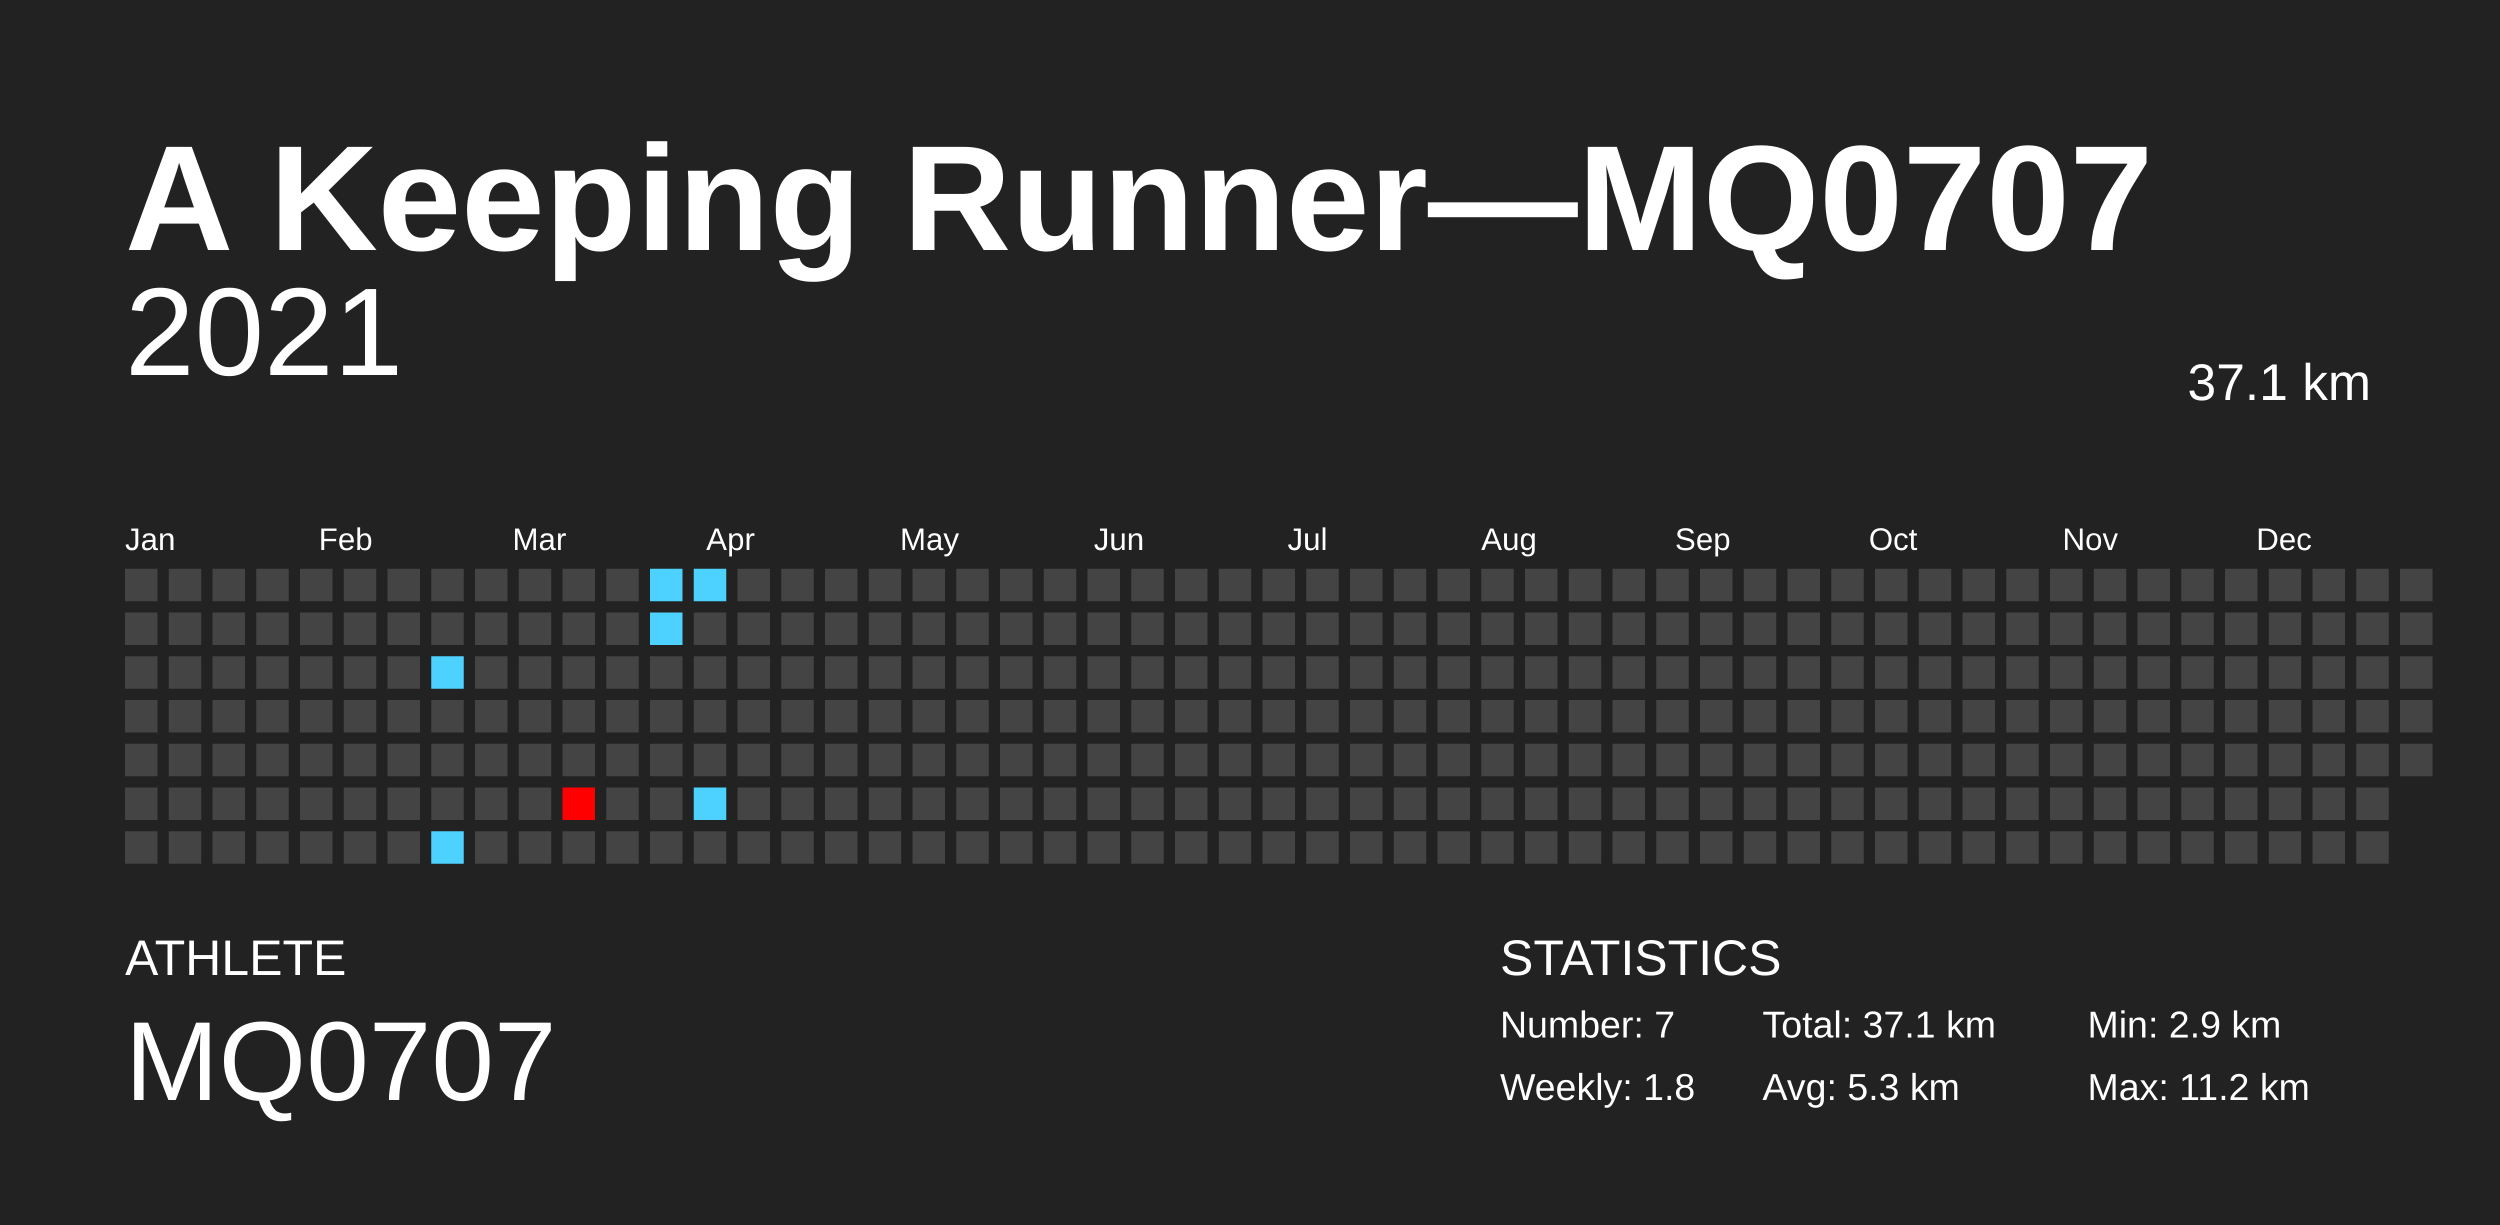
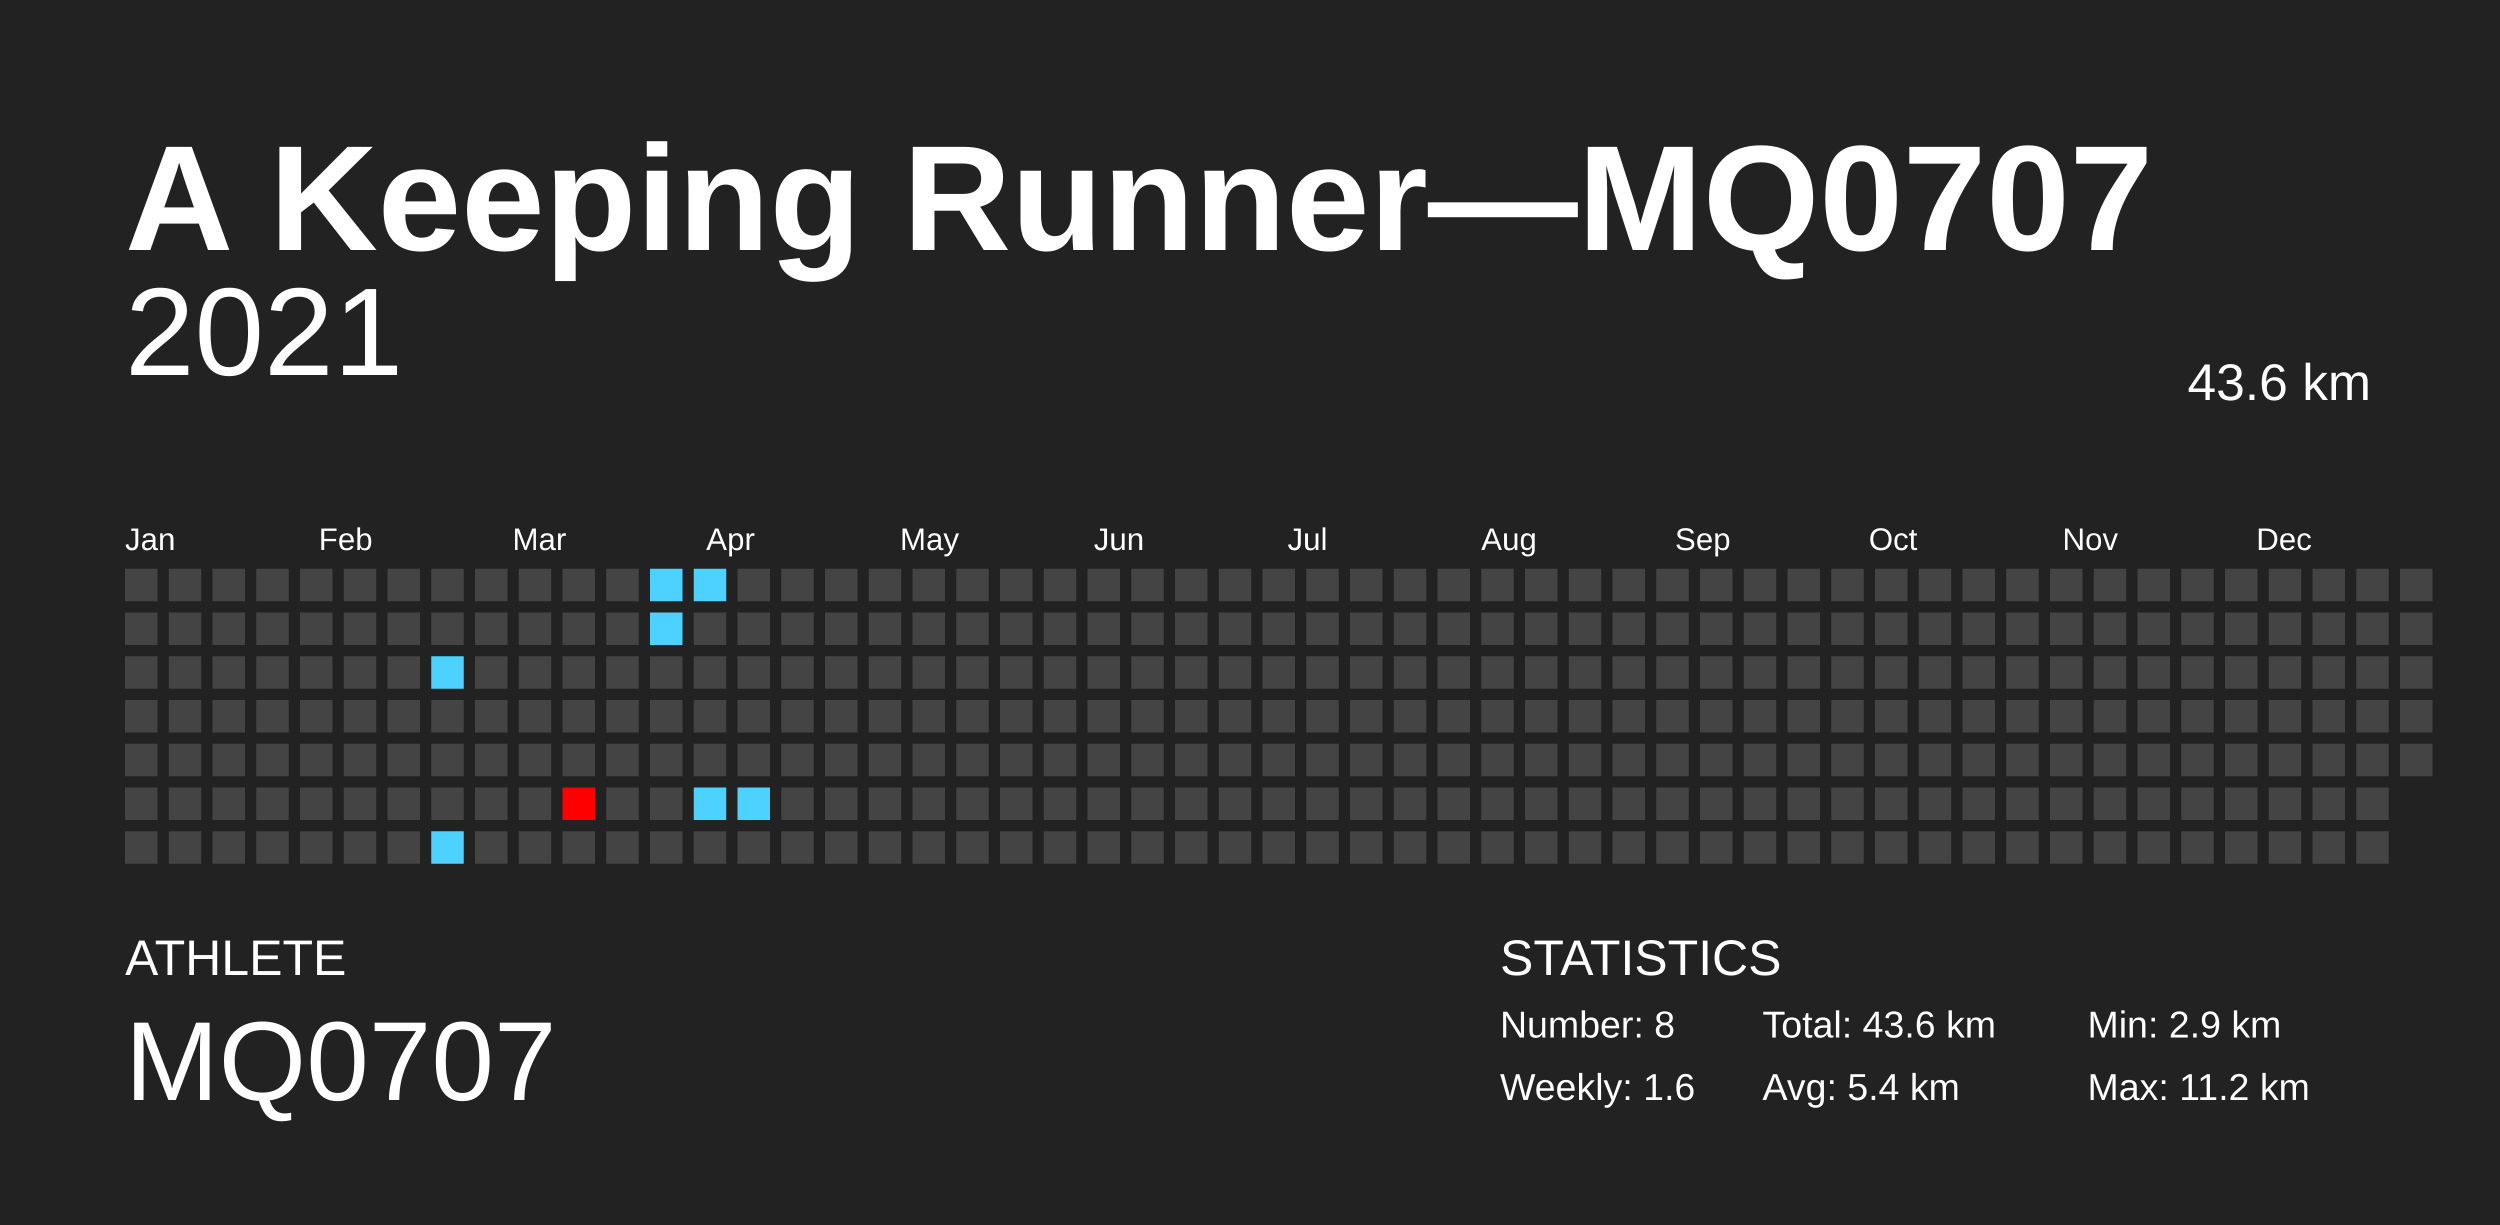
<svg xmlns="http://www.w3.org/2000/svg" baseProfile="full" height="98mm" version="1.1" viewBox="0,0,200,98" width="200mm">
  <defs />
  <rect fill="#222222" height="98" width="200" x="0" y="0" />
  <text fill="#FFFFFF" style="font-size:12px; font-family:Arial; font-weight:bold;" x="10" y="20">A Keeping Runner—MQ0707</text>
  <text fill="#FFFFFF" style="font-size:4px; font-family:Arial" x="10" y="78">ATHLETE</text>
  <text fill="#FFFFFF" style="font-size:9px; font-family:Arial" x="10" y="88">MQ0707</text>
  <text fill="#FFFFFF" style="font-size:4px; font-family:Arial" x="120" y="78">STATISTICS</text>
-   <text fill="#FFFFFF" style="font-size:3px; font-family:Arial" x="120" y="83">Number: 7</text>
-   <text fill="#FFFFFF" style="font-size:3px; font-family:Arial" x="120" y="88">Weekly: 1.8</text>
-   <text fill="#FFFFFF" style="font-size:3px; font-family:Arial" x="141" y="83">Total: 37.1 km</text>
-   <text fill="#FFFFFF" style="font-size:3px; font-family:Arial" x="141" y="88">Avg: 5.3 km</text>
+   <text fill="#FFFFFF" style="font-size:3px; font-family:Arial" x="120" y="83">Number: 8</text>
+   <text fill="#FFFFFF" style="font-size:3px; font-family:Arial" x="120" y="88">Weekly: 1.6</text>
+   <text fill="#FFFFFF" style="font-size:3px; font-family:Arial" x="141" y="83">Total: 43.6 km</text>
+   <text fill="#FFFFFF" style="font-size:3px; font-family:Arial" x="141" y="88">Avg: 5.4 km</text>
  <text fill="#FFFFFF" style="font-size:3px; font-family:Arial" x="167" y="83">Min: 2.9 km</text>
  <text fill="#FFFFFF" style="font-size:3px; font-family:Arial" x="167" y="88">Max: 11.2 km</text>
  <text alignment-baseline="hanging" fill="#FFFFFF" style="font-size:10.0px; font-family:Arial;" x="10" y="30">2021</text>
-   <text alignment-baseline="hanging" fill="#FFFFFF" style="font-size:4.125px; font-family:Arial;" x="175" y="32">37.1 km</text>
+   <text alignment-baseline="hanging" fill="#FFFFFF" style="font-size:4.125px; font-family:Arial;" x="175" y="32">43.6 km</text>
  <text fill="#FFFFFF" style="font-size:2.5px; font-family:Arial" x="10.0" y="44">Jan</text>
  <text fill="#FFFFFF" style="font-size:2.5px; font-family:Arial" x="25.5" y="44">Feb</text>
  <text fill="#FFFFFF" style="font-size:2.5px; font-family:Arial" x="41.0" y="44">Mar</text>
  <text fill="#FFFFFF" style="font-size:2.5px; font-family:Arial" x="56.5" y="44">Apr</text>
  <text fill="#FFFFFF" style="font-size:2.5px; font-family:Arial" x="72.0" y="44">May</text>
  <text fill="#FFFFFF" style="font-size:2.5px; font-family:Arial" x="87.5" y="44">Jun</text>
  <text fill="#FFFFFF" style="font-size:2.5px; font-family:Arial" x="103.0" y="44">Jul</text>
  <text fill="#FFFFFF" style="font-size:2.5px; font-family:Arial" x="118.5" y="44">Aug</text>
  <text fill="#FFFFFF" style="font-size:2.5px; font-family:Arial" x="134.0" y="44">Sep</text>
  <text fill="#FFFFFF" style="font-size:2.5px; font-family:Arial" x="149.5" y="44">Oct</text>
  <text fill="#FFFFFF" style="font-size:2.5px; font-family:Arial" x="165.0" y="44">Nov</text>
  <text fill="#FFFFFF" style="font-size:2.5px; font-family:Arial" x="180.5" y="44">Dec</text>
  <rect fill="#444444" height="2.6" width="2.6" x="10.0" y="45.5" />
  <rect fill="#444444" height="2.6" width="2.6" x="10.0" y="49.0" />
  <rect fill="#444444" height="2.6" width="2.6" x="10.0" y="52.5" />
  <rect fill="#444444" height="2.6" width="2.6" x="10.0" y="56.0" />
  <rect fill="#444444" height="2.6" width="2.6" x="10.0" y="59.5" />
  <rect fill="#444444" height="2.6" width="2.6" x="10.0" y="63.0" />
  <rect fill="#444444" height="2.6" width="2.6" x="10.0" y="66.5" />
  <rect fill="#444444" height="2.6" width="2.6" x="13.5" y="45.5" />
  <rect fill="#444444" height="2.6" width="2.6" x="13.5" y="49.0" />
  <rect fill="#444444" height="2.6" width="2.6" x="13.5" y="52.5" />
  <rect fill="#444444" height="2.6" width="2.6" x="13.5" y="56.0" />
  <rect fill="#444444" height="2.6" width="2.6" x="13.5" y="59.5" />
  <rect fill="#444444" height="2.6" width="2.6" x="13.5" y="63.0" />
  <rect fill="#444444" height="2.6" width="2.6" x="13.5" y="66.5" />
  <rect fill="#444444" height="2.6" width="2.6" x="17.0" y="45.5" />
  <rect fill="#444444" height="2.6" width="2.6" x="17.0" y="49.0" />
  <rect fill="#444444" height="2.6" width="2.6" x="17.0" y="52.5" />
  <rect fill="#444444" height="2.6" width="2.6" x="17.0" y="56.0" />
  <rect fill="#444444" height="2.6" width="2.6" x="17.0" y="59.5" />
  <rect fill="#444444" height="2.6" width="2.6" x="17.0" y="63.0" />
  <rect fill="#444444" height="2.6" width="2.6" x="17.0" y="66.5" />
  <rect fill="#444444" height="2.6" width="2.6" x="20.5" y="45.5" />
  <rect fill="#444444" height="2.6" width="2.6" x="20.5" y="49.0" />
  <rect fill="#444444" height="2.6" width="2.6" x="20.5" y="52.5" />
  <rect fill="#444444" height="2.6" width="2.6" x="20.5" y="56.0" />
  <rect fill="#444444" height="2.6" width="2.6" x="20.5" y="59.5" />
  <rect fill="#444444" height="2.6" width="2.6" x="20.5" y="63.0" />
  <rect fill="#444444" height="2.6" width="2.6" x="20.5" y="66.5" />
  <rect fill="#444444" height="2.6" width="2.6" x="24.0" y="45.5" />
  <rect fill="#444444" height="2.6" width="2.6" x="24.0" y="49.0" />
  <rect fill="#444444" height="2.6" width="2.6" x="24.0" y="52.5" />
  <rect fill="#444444" height="2.6" width="2.6" x="24.0" y="56.0" />
  <rect fill="#444444" height="2.6" width="2.6" x="24.0" y="59.5" />
  <rect fill="#444444" height="2.6" width="2.6" x="24.0" y="63.0" />
  <rect fill="#444444" height="2.6" width="2.6" x="24.0" y="66.5" />
  <rect fill="#444444" height="2.6" width="2.6" x="27.5" y="45.5" />
  <rect fill="#444444" height="2.6" width="2.6" x="27.5" y="49.0" />
  <rect fill="#444444" height="2.6" width="2.6" x="27.5" y="52.5" />
  <rect fill="#444444" height="2.6" width="2.6" x="27.5" y="56.0" />
  <rect fill="#444444" height="2.6" width="2.6" x="27.5" y="59.5" />
  <rect fill="#444444" height="2.6" width="2.6" x="27.5" y="63.0" />
  <rect fill="#444444" height="2.6" width="2.6" x="27.5" y="66.5" />
  <rect fill="#444444" height="2.6" width="2.6" x="31.0" y="45.5" />
  <rect fill="#444444" height="2.6" width="2.6" x="31.0" y="49.0" />
  <rect fill="#444444" height="2.6" width="2.6" x="31.0" y="52.5" />
  <rect fill="#444444" height="2.6" width="2.6" x="31.0" y="56.0" />
  <rect fill="#444444" height="2.6" width="2.6" x="31.0" y="59.5" />
  <rect fill="#444444" height="2.6" width="2.6" x="31.0" y="63.0" />
  <rect fill="#444444" height="2.6" width="2.6" x="31.0" y="66.5" />
  <rect fill="#444444" height="2.6" width="2.6" x="34.5" y="45.5" />
  <rect fill="#444444" height="2.6" width="2.6" x="34.5" y="49.0" />
  <rect fill="#4dd2ff" height="2.6" width="2.6" x="34.5" y="52.5" />
  <rect fill="#444444" height="2.6" width="2.6" x="34.5" y="56.0" />
  <rect fill="#444444" height="2.6" width="2.6" x="34.5" y="59.5" />
  <rect fill="#444444" height="2.6" width="2.6" x="34.5" y="63.0" />
  <rect fill="#4dd2ff" height="2.6" width="2.6" x="34.5" y="66.5" />
  <rect fill="#444444" height="2.6" width="2.6" x="38.0" y="45.5" />
  <rect fill="#444444" height="2.6" width="2.6" x="38.0" y="49.0" />
  <rect fill="#444444" height="2.6" width="2.6" x="38.0" y="52.5" />
  <rect fill="#444444" height="2.6" width="2.6" x="38.0" y="56.0" />
  <rect fill="#444444" height="2.6" width="2.6" x="38.0" y="59.5" />
  <rect fill="#444444" height="2.6" width="2.6" x="38.0" y="63.0" />
  <rect fill="#444444" height="2.6" width="2.6" x="38.0" y="66.5" />
  <rect fill="#444444" height="2.6" width="2.6" x="41.5" y="45.5" />
  <rect fill="#444444" height="2.6" width="2.6" x="41.5" y="49.0" />
  <rect fill="#444444" height="2.6" width="2.6" x="41.5" y="52.5" />
  <rect fill="#444444" height="2.6" width="2.6" x="41.5" y="56.0" />
  <rect fill="#444444" height="2.6" width="2.6" x="41.5" y="59.5" />
  <rect fill="#444444" height="2.6" width="2.6" x="41.5" y="63.0" />
  <rect fill="#444444" height="2.6" width="2.6" x="41.5" y="66.5" />
  <rect fill="#444444" height="2.6" width="2.6" x="45.0" y="45.5" />
  <rect fill="#444444" height="2.6" width="2.6" x="45.0" y="49.0" />
  <rect fill="#444444" height="2.6" width="2.6" x="45.0" y="52.5" />
  <rect fill="#444444" height="2.6" width="2.6" x="45.0" y="56.0" />
  <rect fill="#444444" height="2.6" width="2.6" x="45.0" y="59.5" />
  <rect fill="#ff0000" height="2.6" width="2.6" x="45.0" y="63.0" />
  <rect fill="#444444" height="2.6" width="2.6" x="45.0" y="66.5" />
  <rect fill="#444444" height="2.6" width="2.6" x="48.5" y="45.5" />
  <rect fill="#444444" height="2.6" width="2.6" x="48.5" y="49.0" />
  <rect fill="#444444" height="2.6" width="2.6" x="48.5" y="52.5" />
  <rect fill="#444444" height="2.6" width="2.6" x="48.5" y="56.0" />
  <rect fill="#444444" height="2.6" width="2.6" x="48.5" y="59.5" />
  <rect fill="#444444" height="2.6" width="2.6" x="48.5" y="63.0" />
  <rect fill="#444444" height="2.6" width="2.6" x="48.5" y="66.5" />
  <rect fill="#4dd2ff" height="2.6" width="2.6" x="52.0" y="45.5" />
  <rect fill="#4dd2ff" height="2.6" width="2.6" x="52.0" y="49.0" />
  <rect fill="#444444" height="2.6" width="2.6" x="52.0" y="52.5" />
  <rect fill="#444444" height="2.6" width="2.6" x="52.0" y="56.0" />
  <rect fill="#444444" height="2.6" width="2.6" x="52.0" y="59.5" />
  <rect fill="#444444" height="2.6" width="2.6" x="52.0" y="63.0" />
  <rect fill="#444444" height="2.6" width="2.6" x="52.0" y="66.5" />
  <rect fill="#4dd2ff" height="2.6" width="2.6" x="55.5" y="45.5" />
  <rect fill="#444444" height="2.6" width="2.6" x="55.5" y="49.0" />
  <rect fill="#444444" height="2.6" width="2.6" x="55.5" y="52.5" />
  <rect fill="#444444" height="2.6" width="2.6" x="55.5" y="56.0" />
  <rect fill="#444444" height="2.6" width="2.6" x="55.5" y="59.5" />
  <rect fill="#4dd2ff" height="2.6" width="2.6" x="55.5" y="63.0" />
  <rect fill="#444444" height="2.6" width="2.6" x="55.5" y="66.5" />
  <rect fill="#444444" height="2.6" width="2.6" x="59.0" y="45.5" />
  <rect fill="#444444" height="2.6" width="2.6" x="59.0" y="49.0" />
  <rect fill="#444444" height="2.6" width="2.6" x="59.0" y="52.5" />
  <rect fill="#444444" height="2.6" width="2.6" x="59.0" y="56.0" />
  <rect fill="#444444" height="2.6" width="2.6" x="59.0" y="59.5" />
-   <rect fill="#444444" height="2.6" width="2.6" x="59.0" y="63.0" />
+   <rect fill="#4dd2ff" height="2.6" width="2.6" x="59.0" y="63.0" />
  <rect fill="#444444" height="2.6" width="2.6" x="59.0" y="66.5" />
  <rect fill="#444444" height="2.6" width="2.6" x="62.5" y="45.5" />
  <rect fill="#444444" height="2.6" width="2.6" x="62.5" y="49.0" />
  <rect fill="#444444" height="2.6" width="2.6" x="62.5" y="52.5" />
  <rect fill="#444444" height="2.6" width="2.6" x="62.5" y="56.0" />
  <rect fill="#444444" height="2.6" width="2.6" x="62.5" y="59.5" />
  <rect fill="#444444" height="2.6" width="2.6" x="62.5" y="63.0" />
  <rect fill="#444444" height="2.6" width="2.6" x="62.5" y="66.5" />
  <rect fill="#444444" height="2.6" width="2.6" x="66.0" y="45.5" />
  <rect fill="#444444" height="2.6" width="2.6" x="66.0" y="49.0" />
  <rect fill="#444444" height="2.6" width="2.6" x="66.0" y="52.5" />
  <rect fill="#444444" height="2.6" width="2.6" x="66.0" y="56.0" />
  <rect fill="#444444" height="2.6" width="2.6" x="66.0" y="59.5" />
  <rect fill="#444444" height="2.6" width="2.6" x="66.0" y="63.0" />
  <rect fill="#444444" height="2.6" width="2.6" x="66.0" y="66.5" />
  <rect fill="#444444" height="2.6" width="2.6" x="69.5" y="45.5" />
  <rect fill="#444444" height="2.6" width="2.6" x="69.5" y="49.0" />
  <rect fill="#444444" height="2.6" width="2.6" x="69.5" y="52.5" />
  <rect fill="#444444" height="2.6" width="2.6" x="69.5" y="56.0" />
  <rect fill="#444444" height="2.6" width="2.6" x="69.5" y="59.5" />
  <rect fill="#444444" height="2.6" width="2.6" x="69.5" y="63.0" />
  <rect fill="#444444" height="2.6" width="2.6" x="69.5" y="66.5" />
  <rect fill="#444444" height="2.6" width="2.6" x="73.0" y="45.5" />
  <rect fill="#444444" height="2.6" width="2.6" x="73.0" y="49.0" />
  <rect fill="#444444" height="2.6" width="2.6" x="73.0" y="52.5" />
  <rect fill="#444444" height="2.6" width="2.6" x="73.0" y="56.0" />
  <rect fill="#444444" height="2.6" width="2.6" x="73.0" y="59.5" />
  <rect fill="#444444" height="2.6" width="2.6" x="73.0" y="63.0" />
  <rect fill="#444444" height="2.6" width="2.6" x="73.0" y="66.5" />
  <rect fill="#444444" height="2.6" width="2.6" x="76.5" y="45.5" />
  <rect fill="#444444" height="2.6" width="2.6" x="76.5" y="49.0" />
  <rect fill="#444444" height="2.6" width="2.6" x="76.5" y="52.5" />
  <rect fill="#444444" height="2.6" width="2.6" x="76.5" y="56.0" />
  <rect fill="#444444" height="2.6" width="2.6" x="76.5" y="59.5" />
  <rect fill="#444444" height="2.6" width="2.6" x="76.5" y="63.0" />
  <rect fill="#444444" height="2.6" width="2.6" x="76.5" y="66.5" />
  <rect fill="#444444" height="2.6" width="2.6" x="80.0" y="45.5" />
  <rect fill="#444444" height="2.6" width="2.6" x="80.0" y="49.0" />
  <rect fill="#444444" height="2.6" width="2.6" x="80.0" y="52.5" />
  <rect fill="#444444" height="2.6" width="2.6" x="80.0" y="56.0" />
  <rect fill="#444444" height="2.6" width="2.6" x="80.0" y="59.5" />
  <rect fill="#444444" height="2.6" width="2.6" x="80.0" y="63.0" />
  <rect fill="#444444" height="2.6" width="2.6" x="80.0" y="66.5" />
  <rect fill="#444444" height="2.6" width="2.6" x="83.5" y="45.5" />
  <rect fill="#444444" height="2.6" width="2.6" x="83.5" y="49.0" />
  <rect fill="#444444" height="2.6" width="2.6" x="83.5" y="52.5" />
  <rect fill="#444444" height="2.6" width="2.6" x="83.5" y="56.0" />
  <rect fill="#444444" height="2.6" width="2.6" x="83.5" y="59.5" />
  <rect fill="#444444" height="2.6" width="2.6" x="83.5" y="63.0" />
  <rect fill="#444444" height="2.6" width="2.6" x="83.5" y="66.5" />
  <rect fill="#444444" height="2.6" width="2.6" x="87.0" y="45.5" />
  <rect fill="#444444" height="2.6" width="2.6" x="87.0" y="49.0" />
  <rect fill="#444444" height="2.6" width="2.6" x="87.0" y="52.5" />
  <rect fill="#444444" height="2.6" width="2.6" x="87.0" y="56.0" />
  <rect fill="#444444" height="2.6" width="2.6" x="87.0" y="59.5" />
  <rect fill="#444444" height="2.6" width="2.6" x="87.0" y="63.0" />
  <rect fill="#444444" height="2.6" width="2.6" x="87.0" y="66.5" />
  <rect fill="#444444" height="2.6" width="2.6" x="90.5" y="45.5" />
  <rect fill="#444444" height="2.6" width="2.6" x="90.5" y="49.0" />
  <rect fill="#444444" height="2.6" width="2.6" x="90.5" y="52.5" />
  <rect fill="#444444" height="2.6" width="2.6" x="90.5" y="56.0" />
  <rect fill="#444444" height="2.6" width="2.6" x="90.5" y="59.5" />
  <rect fill="#444444" height="2.6" width="2.6" x="90.5" y="63.0" />
  <rect fill="#444444" height="2.6" width="2.6" x="90.5" y="66.5" />
  <rect fill="#444444" height="2.6" width="2.6" x="94.0" y="45.5" />
  <rect fill="#444444" height="2.6" width="2.6" x="94.0" y="49.0" />
  <rect fill="#444444" height="2.6" width="2.6" x="94.0" y="52.5" />
  <rect fill="#444444" height="2.6" width="2.6" x="94.0" y="56.0" />
  <rect fill="#444444" height="2.6" width="2.6" x="94.0" y="59.5" />
  <rect fill="#444444" height="2.6" width="2.6" x="94.0" y="63.0" />
  <rect fill="#444444" height="2.6" width="2.6" x="94.0" y="66.5" />
  <rect fill="#444444" height="2.6" width="2.6" x="97.5" y="45.5" />
  <rect fill="#444444" height="2.6" width="2.6" x="97.5" y="49.0" />
  <rect fill="#444444" height="2.6" width="2.6" x="97.5" y="52.5" />
  <rect fill="#444444" height="2.6" width="2.6" x="97.5" y="56.0" />
  <rect fill="#444444" height="2.6" width="2.6" x="97.5" y="59.5" />
  <rect fill="#444444" height="2.6" width="2.6" x="97.5" y="63.0" />
  <rect fill="#444444" height="2.6" width="2.6" x="97.5" y="66.5" />
  <rect fill="#444444" height="2.6" width="2.6" x="101.0" y="45.5" />
  <rect fill="#444444" height="2.6" width="2.6" x="101.0" y="49.0" />
  <rect fill="#444444" height="2.6" width="2.6" x="101.0" y="52.5" />
  <rect fill="#444444" height="2.6" width="2.6" x="101.0" y="56.0" />
  <rect fill="#444444" height="2.6" width="2.6" x="101.0" y="59.5" />
  <rect fill="#444444" height="2.6" width="2.6" x="101.0" y="63.0" />
  <rect fill="#444444" height="2.6" width="2.6" x="101.0" y="66.5" />
  <rect fill="#444444" height="2.6" width="2.6" x="104.5" y="45.5" />
  <rect fill="#444444" height="2.6" width="2.6" x="104.5" y="49.0" />
  <rect fill="#444444" height="2.6" width="2.6" x="104.5" y="52.5" />
  <rect fill="#444444" height="2.6" width="2.6" x="104.5" y="56.0" />
  <rect fill="#444444" height="2.6" width="2.6" x="104.5" y="59.5" />
  <rect fill="#444444" height="2.6" width="2.6" x="104.5" y="63.0" />
  <rect fill="#444444" height="2.6" width="2.6" x="104.5" y="66.5" />
  <rect fill="#444444" height="2.6" width="2.6" x="108.0" y="45.5" />
  <rect fill="#444444" height="2.6" width="2.6" x="108.0" y="49.0" />
  <rect fill="#444444" height="2.6" width="2.6" x="108.0" y="52.5" />
  <rect fill="#444444" height="2.6" width="2.6" x="108.0" y="56.0" />
  <rect fill="#444444" height="2.6" width="2.6" x="108.0" y="59.5" />
  <rect fill="#444444" height="2.6" width="2.6" x="108.0" y="63.0" />
  <rect fill="#444444" height="2.6" width="2.6" x="108.0" y="66.5" />
  <rect fill="#444444" height="2.6" width="2.6" x="111.5" y="45.5" />
  <rect fill="#444444" height="2.6" width="2.6" x="111.5" y="49.0" />
  <rect fill="#444444" height="2.6" width="2.6" x="111.5" y="52.5" />
  <rect fill="#444444" height="2.6" width="2.6" x="111.5" y="56.0" />
  <rect fill="#444444" height="2.6" width="2.6" x="111.5" y="59.5" />
  <rect fill="#444444" height="2.6" width="2.6" x="111.5" y="63.0" />
  <rect fill="#444444" height="2.6" width="2.6" x="111.5" y="66.5" />
  <rect fill="#444444" height="2.6" width="2.6" x="115.0" y="45.5" />
  <rect fill="#444444" height="2.6" width="2.6" x="115.0" y="49.0" />
  <rect fill="#444444" height="2.6" width="2.6" x="115.0" y="52.5" />
  <rect fill="#444444" height="2.6" width="2.6" x="115.0" y="56.0" />
  <rect fill="#444444" height="2.6" width="2.6" x="115.0" y="59.5" />
  <rect fill="#444444" height="2.6" width="2.6" x="115.0" y="63.0" />
  <rect fill="#444444" height="2.6" width="2.6" x="115.0" y="66.5" />
  <rect fill="#444444" height="2.6" width="2.6" x="118.5" y="45.5" />
  <rect fill="#444444" height="2.6" width="2.6" x="118.5" y="49.0" />
  <rect fill="#444444" height="2.6" width="2.6" x="118.5" y="52.5" />
  <rect fill="#444444" height="2.6" width="2.6" x="118.5" y="56.0" />
  <rect fill="#444444" height="2.6" width="2.6" x="118.5" y="59.5" />
  <rect fill="#444444" height="2.6" width="2.6" x="118.5" y="63.0" />
  <rect fill="#444444" height="2.6" width="2.6" x="118.5" y="66.5" />
  <rect fill="#444444" height="2.6" width="2.6" x="122.0" y="45.5" />
  <rect fill="#444444" height="2.6" width="2.6" x="122.0" y="49.0" />
  <rect fill="#444444" height="2.6" width="2.6" x="122.0" y="52.5" />
  <rect fill="#444444" height="2.6" width="2.6" x="122.0" y="56.0" />
  <rect fill="#444444" height="2.6" width="2.6" x="122.0" y="59.5" />
  <rect fill="#444444" height="2.6" width="2.6" x="122.0" y="63.0" />
  <rect fill="#444444" height="2.6" width="2.6" x="122.0" y="66.5" />
  <rect fill="#444444" height="2.6" width="2.6" x="125.5" y="45.5" />
  <rect fill="#444444" height="2.6" width="2.6" x="125.5" y="49.0" />
  <rect fill="#444444" height="2.6" width="2.6" x="125.5" y="52.5" />
  <rect fill="#444444" height="2.6" width="2.6" x="125.5" y="56.0" />
  <rect fill="#444444" height="2.6" width="2.6" x="125.5" y="59.5" />
  <rect fill="#444444" height="2.6" width="2.6" x="125.5" y="63.0" />
  <rect fill="#444444" height="2.6" width="2.6" x="125.5" y="66.5" />
  <rect fill="#444444" height="2.6" width="2.6" x="129.0" y="45.5" />
  <rect fill="#444444" height="2.6" width="2.6" x="129.0" y="49.0" />
  <rect fill="#444444" height="2.6" width="2.6" x="129.0" y="52.5" />
  <rect fill="#444444" height="2.6" width="2.6" x="129.0" y="56.0" />
  <rect fill="#444444" height="2.6" width="2.6" x="129.0" y="59.5" />
  <rect fill="#444444" height="2.6" width="2.6" x="129.0" y="63.0" />
  <rect fill="#444444" height="2.6" width="2.6" x="129.0" y="66.5" />
  <rect fill="#444444" height="2.6" width="2.6" x="132.5" y="45.5" />
  <rect fill="#444444" height="2.6" width="2.6" x="132.5" y="49.0" />
  <rect fill="#444444" height="2.6" width="2.6" x="132.5" y="52.5" />
  <rect fill="#444444" height="2.6" width="2.6" x="132.5" y="56.0" />
  <rect fill="#444444" height="2.6" width="2.6" x="132.5" y="59.5" />
  <rect fill="#444444" height="2.6" width="2.6" x="132.5" y="63.0" />
  <rect fill="#444444" height="2.6" width="2.6" x="132.5" y="66.5" />
  <rect fill="#444444" height="2.6" width="2.6" x="136.0" y="45.5" />
  <rect fill="#444444" height="2.6" width="2.6" x="136.0" y="49.0" />
  <rect fill="#444444" height="2.6" width="2.6" x="136.0" y="52.5" />
  <rect fill="#444444" height="2.6" width="2.6" x="136.0" y="56.0" />
  <rect fill="#444444" height="2.6" width="2.6" x="136.0" y="59.5" />
  <rect fill="#444444" height="2.6" width="2.6" x="136.0" y="63.0" />
  <rect fill="#444444" height="2.6" width="2.6" x="136.0" y="66.5" />
  <rect fill="#444444" height="2.6" width="2.6" x="139.5" y="45.5" />
  <rect fill="#444444" height="2.6" width="2.6" x="139.5" y="49.0" />
  <rect fill="#444444" height="2.6" width="2.6" x="139.5" y="52.5" />
  <rect fill="#444444" height="2.6" width="2.6" x="139.5" y="56.0" />
  <rect fill="#444444" height="2.6" width="2.6" x="139.5" y="59.5" />
  <rect fill="#444444" height="2.6" width="2.6" x="139.5" y="63.0" />
  <rect fill="#444444" height="2.6" width="2.6" x="139.5" y="66.5" />
  <rect fill="#444444" height="2.6" width="2.6" x="143.0" y="45.5" />
  <rect fill="#444444" height="2.6" width="2.6" x="143.0" y="49.0" />
  <rect fill="#444444" height="2.6" width="2.6" x="143.0" y="52.5" />
  <rect fill="#444444" height="2.6" width="2.6" x="143.0" y="56.0" />
  <rect fill="#444444" height="2.6" width="2.6" x="143.0" y="59.5" />
  <rect fill="#444444" height="2.6" width="2.6" x="143.0" y="63.0" />
  <rect fill="#444444" height="2.6" width="2.6" x="143.0" y="66.5" />
  <rect fill="#444444" height="2.6" width="2.6" x="146.5" y="45.5" />
  <rect fill="#444444" height="2.6" width="2.6" x="146.5" y="49.0" />
  <rect fill="#444444" height="2.6" width="2.6" x="146.5" y="52.5" />
  <rect fill="#444444" height="2.6" width="2.6" x="146.5" y="56.0" />
  <rect fill="#444444" height="2.6" width="2.6" x="146.5" y="59.5" />
  <rect fill="#444444" height="2.6" width="2.6" x="146.5" y="63.0" />
  <rect fill="#444444" height="2.6" width="2.6" x="146.5" y="66.5" />
  <rect fill="#444444" height="2.6" width="2.6" x="150.0" y="45.5" />
  <rect fill="#444444" height="2.6" width="2.6" x="150.0" y="49.0" />
  <rect fill="#444444" height="2.6" width="2.6" x="150.0" y="52.5" />
  <rect fill="#444444" height="2.6" width="2.6" x="150.0" y="56.0" />
  <rect fill="#444444" height="2.6" width="2.6" x="150.0" y="59.5" />
  <rect fill="#444444" height="2.6" width="2.6" x="150.0" y="63.0" />
  <rect fill="#444444" height="2.6" width="2.6" x="150.0" y="66.5" />
  <rect fill="#444444" height="2.6" width="2.6" x="153.5" y="45.5" />
  <rect fill="#444444" height="2.6" width="2.6" x="153.5" y="49.0" />
  <rect fill="#444444" height="2.6" width="2.6" x="153.5" y="52.5" />
  <rect fill="#444444" height="2.6" width="2.6" x="153.5" y="56.0" />
  <rect fill="#444444" height="2.6" width="2.6" x="153.5" y="59.5" />
  <rect fill="#444444" height="2.6" width="2.6" x="153.5" y="63.0" />
  <rect fill="#444444" height="2.6" width="2.6" x="153.5" y="66.5" />
  <rect fill="#444444" height="2.6" width="2.6" x="157.0" y="45.5" />
  <rect fill="#444444" height="2.6" width="2.6" x="157.0" y="49.0" />
  <rect fill="#444444" height="2.6" width="2.6" x="157.0" y="52.5" />
  <rect fill="#444444" height="2.6" width="2.6" x="157.0" y="56.0" />
  <rect fill="#444444" height="2.6" width="2.6" x="157.0" y="59.5" />
  <rect fill="#444444" height="2.6" width="2.6" x="157.0" y="63.0" />
  <rect fill="#444444" height="2.6" width="2.6" x="157.0" y="66.5" />
  <rect fill="#444444" height="2.6" width="2.6" x="160.5" y="45.5" />
  <rect fill="#444444" height="2.6" width="2.6" x="160.5" y="49.0" />
  <rect fill="#444444" height="2.6" width="2.6" x="160.5" y="52.5" />
  <rect fill="#444444" height="2.6" width="2.6" x="160.5" y="56.0" />
  <rect fill="#444444" height="2.6" width="2.6" x="160.5" y="59.5" />
  <rect fill="#444444" height="2.6" width="2.6" x="160.5" y="63.0" />
  <rect fill="#444444" height="2.6" width="2.6" x="160.5" y="66.5" />
  <rect fill="#444444" height="2.6" width="2.6" x="164.0" y="45.5" />
  <rect fill="#444444" height="2.6" width="2.6" x="164.0" y="49.0" />
  <rect fill="#444444" height="2.6" width="2.6" x="164.0" y="52.5" />
  <rect fill="#444444" height="2.6" width="2.6" x="164.0" y="56.0" />
  <rect fill="#444444" height="2.6" width="2.6" x="164.0" y="59.5" />
  <rect fill="#444444" height="2.6" width="2.6" x="164.0" y="63.0" />
  <rect fill="#444444" height="2.6" width="2.6" x="164.0" y="66.5" />
  <rect fill="#444444" height="2.6" width="2.6" x="167.5" y="45.5" />
  <rect fill="#444444" height="2.6" width="2.6" x="167.5" y="49.0" />
  <rect fill="#444444" height="2.6" width="2.6" x="167.5" y="52.5" />
  <rect fill="#444444" height="2.6" width="2.6" x="167.5" y="56.0" />
  <rect fill="#444444" height="2.6" width="2.6" x="167.5" y="59.5" />
  <rect fill="#444444" height="2.6" width="2.6" x="167.5" y="63.0" />
  <rect fill="#444444" height="2.6" width="2.6" x="167.5" y="66.5" />
  <rect fill="#444444" height="2.6" width="2.6" x="171.0" y="45.5" />
  <rect fill="#444444" height="2.6" width="2.6" x="171.0" y="49.0" />
  <rect fill="#444444" height="2.6" width="2.6" x="171.0" y="52.5" />
  <rect fill="#444444" height="2.6" width="2.6" x="171.0" y="56.0" />
  <rect fill="#444444" height="2.6" width="2.6" x="171.0" y="59.5" />
  <rect fill="#444444" height="2.6" width="2.6" x="171.0" y="63.0" />
  <rect fill="#444444" height="2.6" width="2.6" x="171.0" y="66.5" />
  <rect fill="#444444" height="2.6" width="2.6" x="174.5" y="45.5" />
  <rect fill="#444444" height="2.6" width="2.6" x="174.5" y="49.0" />
  <rect fill="#444444" height="2.6" width="2.6" x="174.5" y="52.5" />
  <rect fill="#444444" height="2.6" width="2.6" x="174.5" y="56.0" />
  <rect fill="#444444" height="2.6" width="2.6" x="174.5" y="59.5" />
  <rect fill="#444444" height="2.6" width="2.6" x="174.5" y="63.0" />
  <rect fill="#444444" height="2.6" width="2.6" x="174.5" y="66.5" />
  <rect fill="#444444" height="2.6" width="2.6" x="178.0" y="45.5" />
  <rect fill="#444444" height="2.6" width="2.6" x="178.0" y="49.0" />
  <rect fill="#444444" height="2.6" width="2.6" x="178.0" y="52.5" />
  <rect fill="#444444" height="2.6" width="2.6" x="178.0" y="56.0" />
  <rect fill="#444444" height="2.6" width="2.6" x="178.0" y="59.5" />
  <rect fill="#444444" height="2.6" width="2.6" x="178.0" y="63.0" />
  <rect fill="#444444" height="2.6" width="2.6" x="178.0" y="66.5" />
  <rect fill="#444444" height="2.6" width="2.6" x="181.5" y="45.5" />
  <rect fill="#444444" height="2.6" width="2.6" x="181.5" y="49.0" />
  <rect fill="#444444" height="2.6" width="2.6" x="181.5" y="52.5" />
  <rect fill="#444444" height="2.6" width="2.6" x="181.5" y="56.0" />
  <rect fill="#444444" height="2.6" width="2.6" x="181.5" y="59.5" />
  <rect fill="#444444" height="2.6" width="2.6" x="181.5" y="63.0" />
  <rect fill="#444444" height="2.6" width="2.6" x="181.5" y="66.5" />
  <rect fill="#444444" height="2.6" width="2.6" x="185.0" y="45.5" />
  <rect fill="#444444" height="2.6" width="2.6" x="185.0" y="49.0" />
  <rect fill="#444444" height="2.6" width="2.6" x="185.0" y="52.5" />
  <rect fill="#444444" height="2.6" width="2.6" x="185.0" y="56.0" />
  <rect fill="#444444" height="2.6" width="2.6" x="185.0" y="59.5" />
  <rect fill="#444444" height="2.6" width="2.6" x="185.0" y="63.0" />
  <rect fill="#444444" height="2.6" width="2.6" x="185.0" y="66.5" />
  <rect fill="#444444" height="2.6" width="2.6" x="188.5" y="45.5" />
  <rect fill="#444444" height="2.6" width="2.6" x="188.5" y="49.0" />
  <rect fill="#444444" height="2.6" width="2.6" x="188.5" y="52.5" />
  <rect fill="#444444" height="2.6" width="2.6" x="188.5" y="56.0" />
  <rect fill="#444444" height="2.6" width="2.6" x="188.5" y="59.5" />
  <rect fill="#444444" height="2.6" width="2.6" x="188.5" y="63.0" />
  <rect fill="#444444" height="2.6" width="2.6" x="188.5" y="66.5" />
  <rect fill="#444444" height="2.6" width="2.6" x="192.0" y="45.5" />
  <rect fill="#444444" height="2.6" width="2.6" x="192.0" y="49.0" />
  <rect fill="#444444" height="2.6" width="2.6" x="192.0" y="52.5" />
  <rect fill="#444444" height="2.6" width="2.6" x="192.0" y="56.0" />
  <rect fill="#444444" height="2.6" width="2.6" x="192.0" y="59.5" />
</svg>
